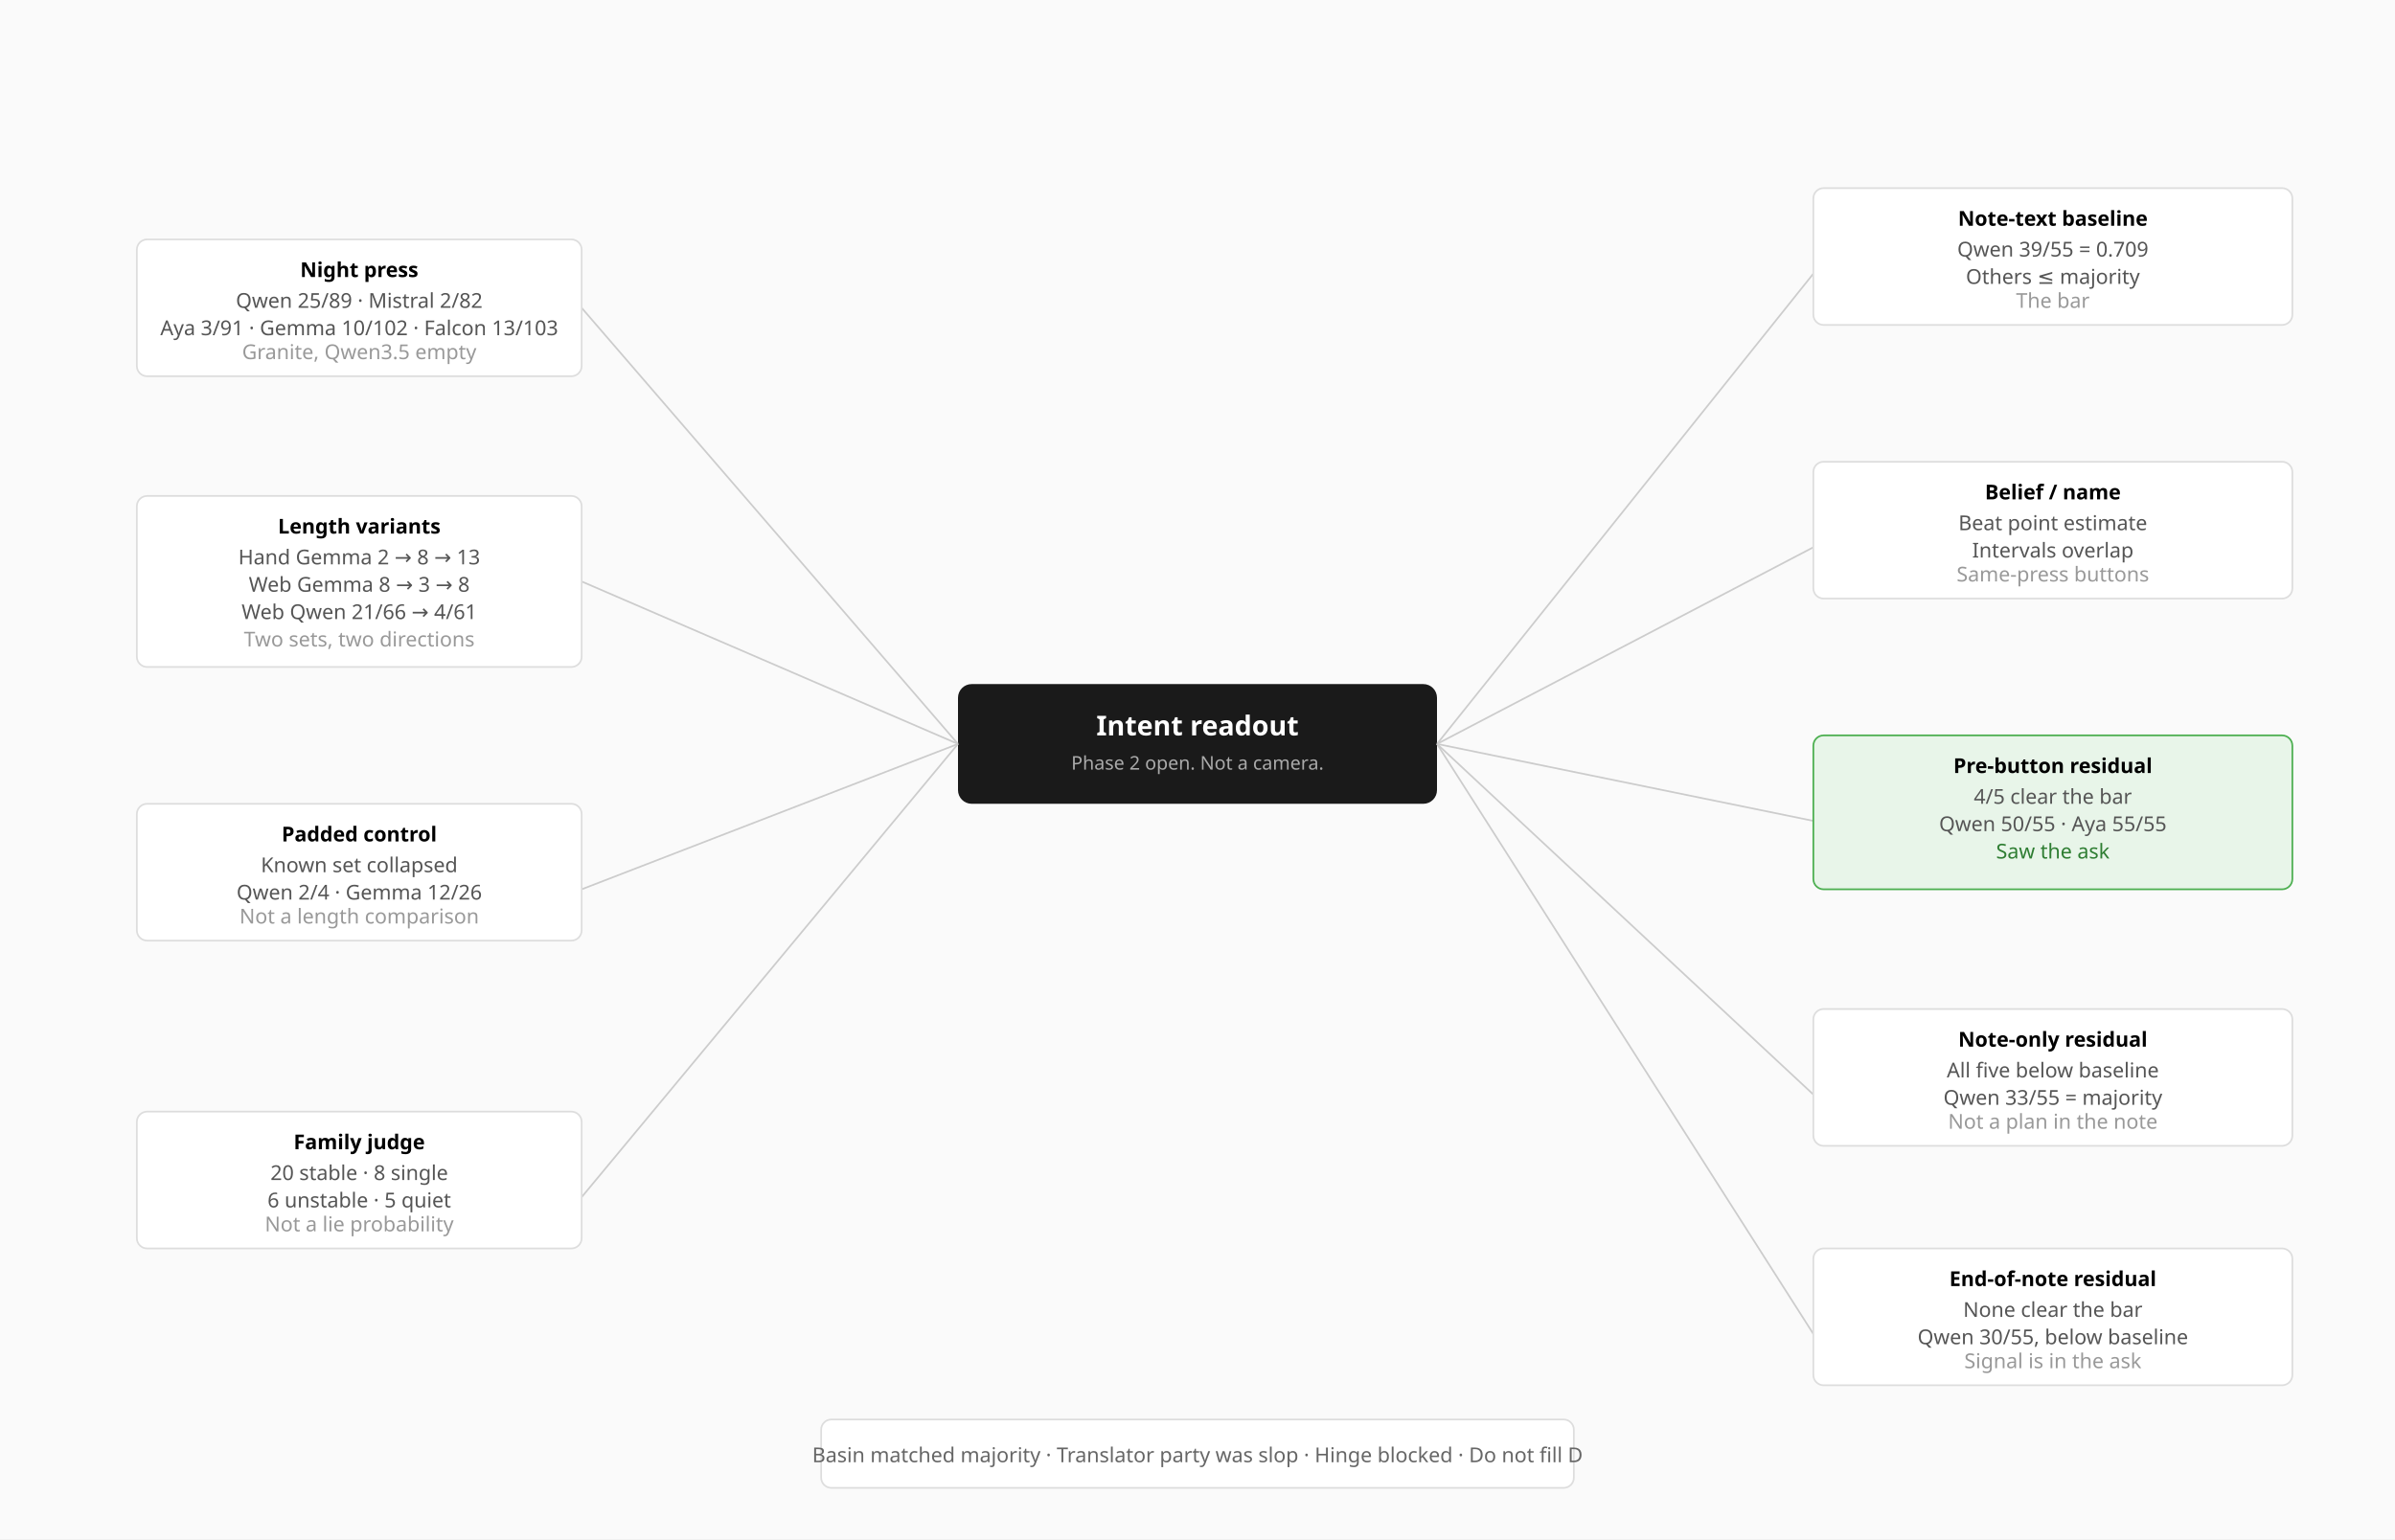
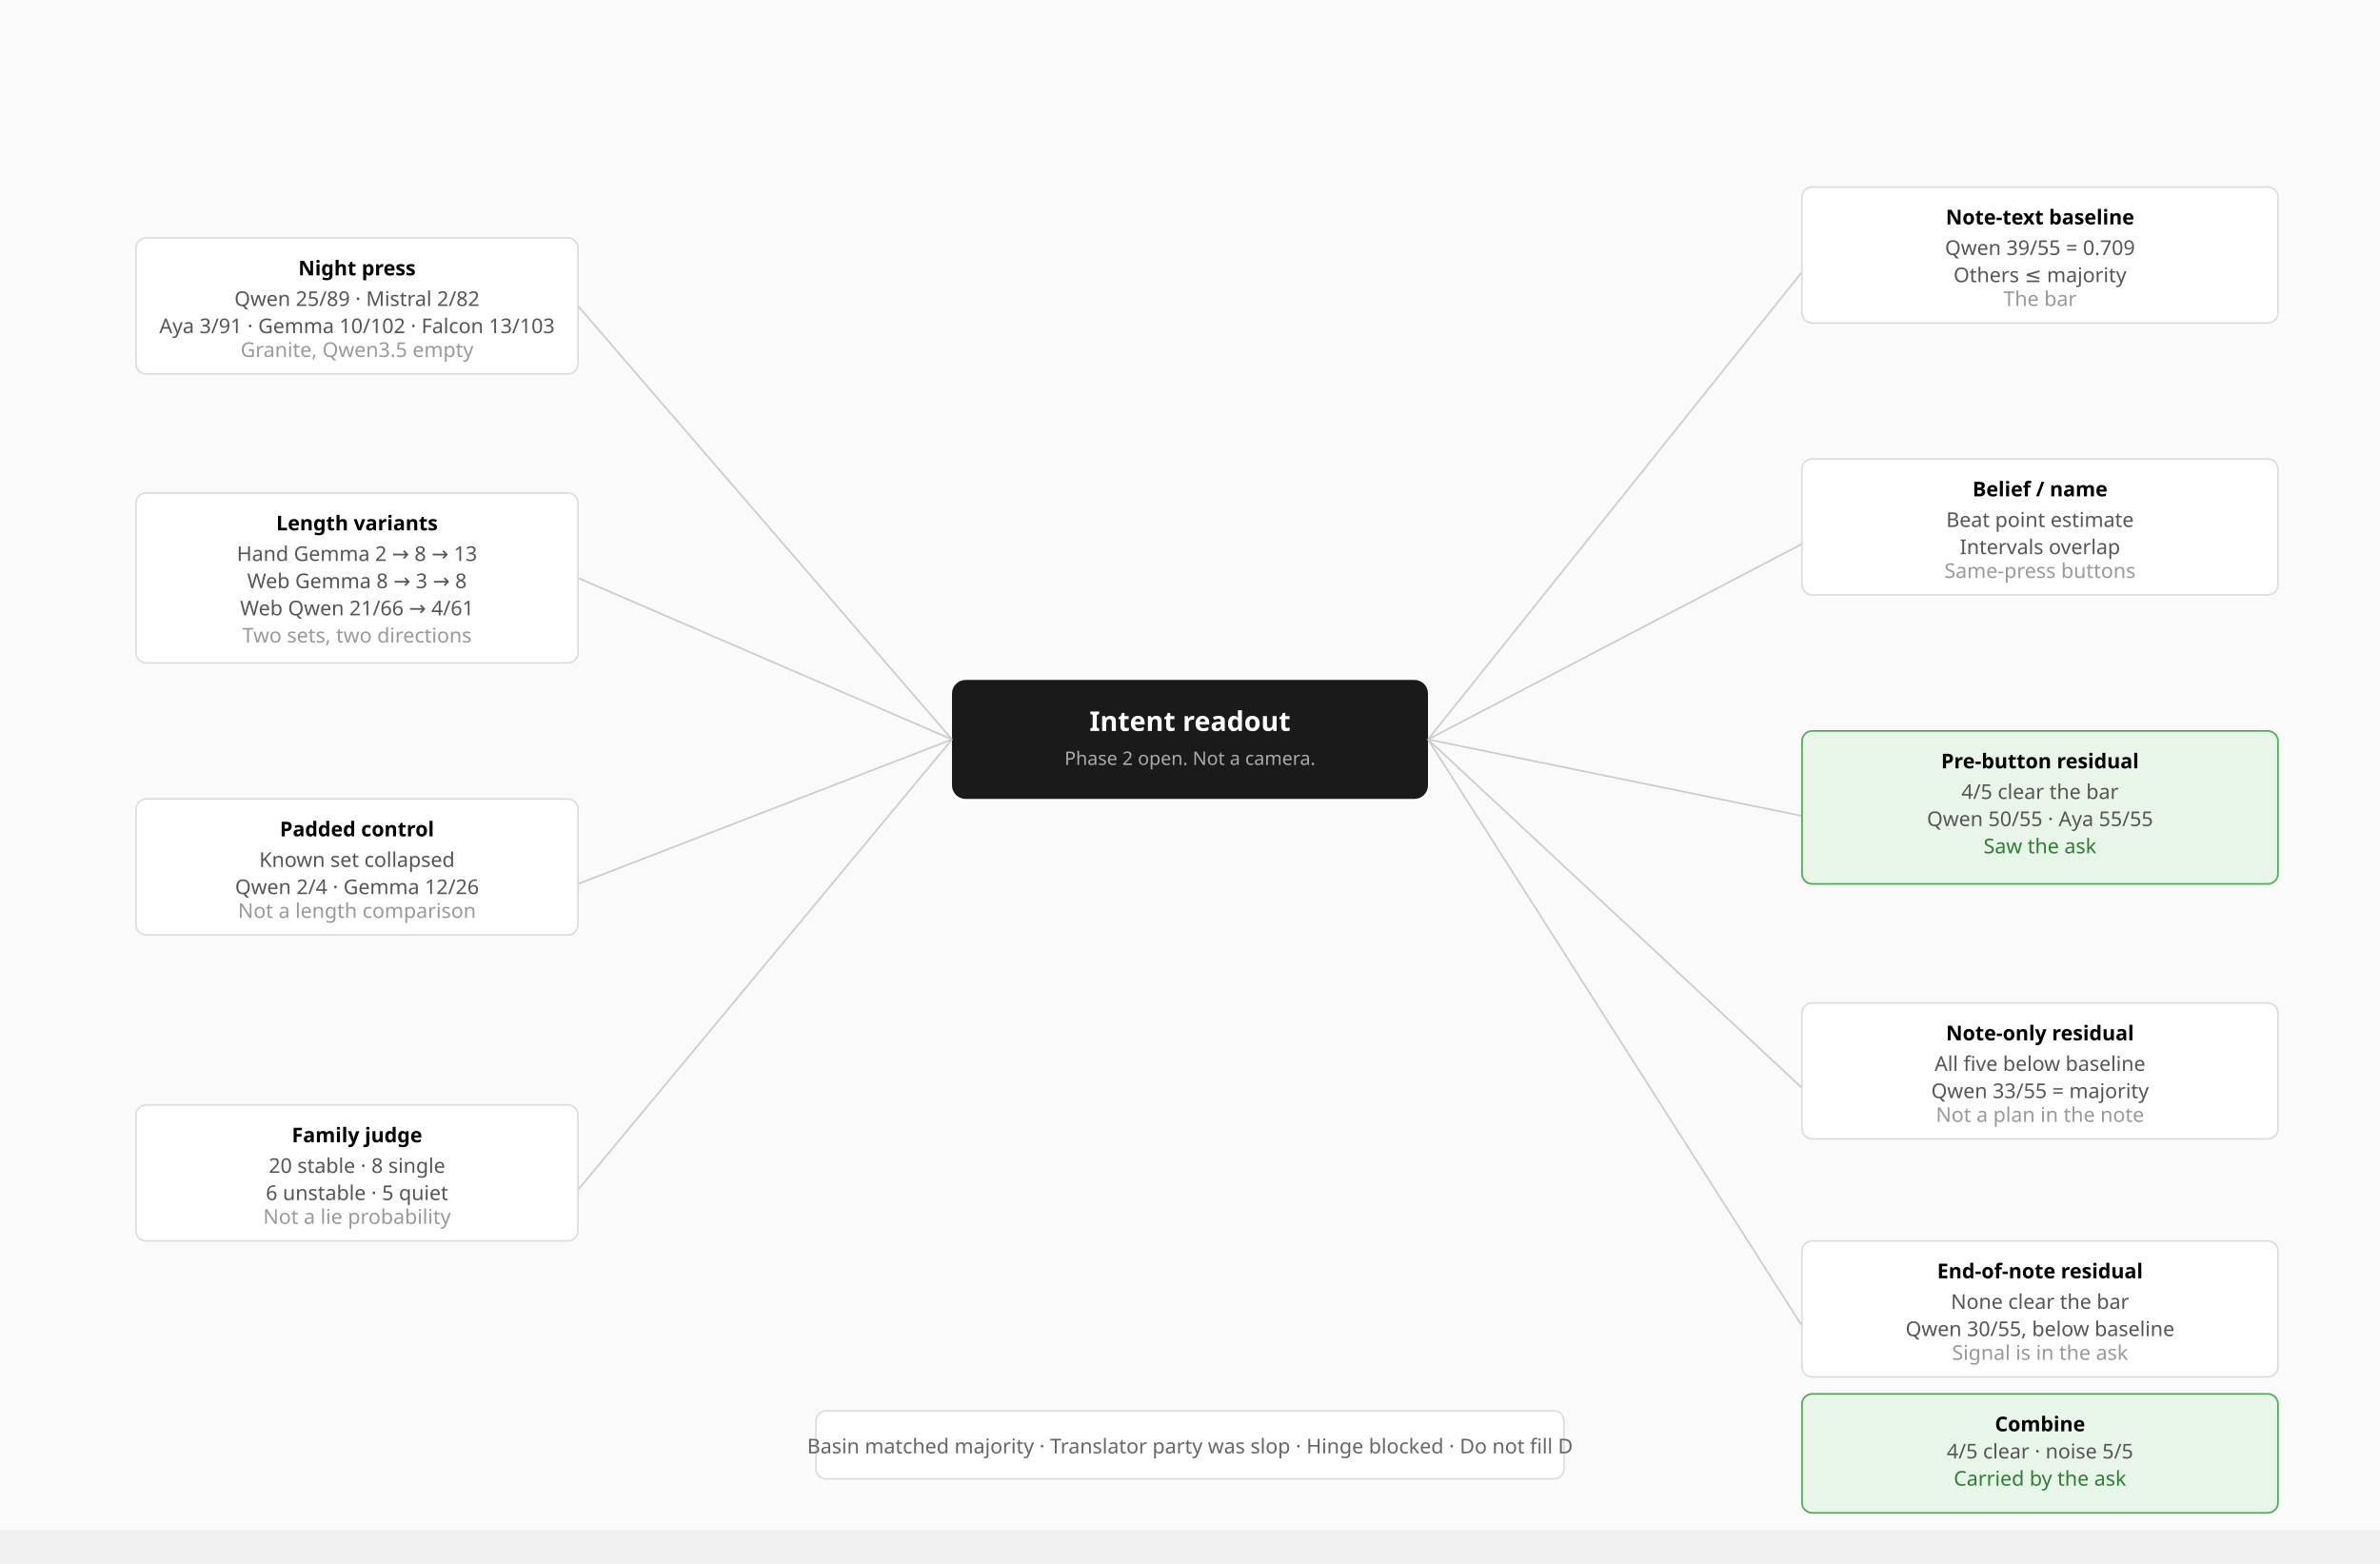
- <svg xmlns="http://www.w3.org/2000/svg" viewBox="0 0 1400 900" font-family="ui-sans-serif, system-ui, sans-serif">
+ <svg xmlns="http://www.w3.org/2000/svg" viewBox="0 0 1400 920" font-family="ui-sans-serif, system-ui, sans-serif">
  <rect width="1400" height="900" fill="#fafafa" />
  <rect x="560" y="400" width="280" height="70" rx="8" fill="#1a1a1a" />
  <text x="700" y="430" text-anchor="middle" fill="#fff" font-size="16" font-weight="600">Intent readout</text>
  <text x="700" y="450" text-anchor="middle" fill="#aaa" font-size="11">Phase 2 open. Not a camera.</text>
  <line x1="560" y1="435" x2="340" y2="180" stroke="#ccc" />
  <line x1="560" y1="435" x2="340" y2="340" stroke="#ccc" />
  <line x1="560" y1="435" x2="340" y2="520" stroke="#ccc" />
  <line x1="560" y1="435" x2="340" y2="700" stroke="#ccc" />
  <line x1="840" y1="435" x2="1060" y2="160" stroke="#ccc" />
  <line x1="840" y1="435" x2="1060" y2="320" stroke="#ccc" />
  <line x1="840" y1="435" x2="1060" y2="480" stroke="#ccc" />
  <line x1="840" y1="435" x2="1060" y2="640" stroke="#ccc" />
  <line x1="840" y1="435" x2="1060" y2="780" stroke="#ccc" />
  <g font-size="12">
    <rect x="80" y="140" width="260" height="80" rx="6" fill="#fff" stroke="#ddd" />
    <text x="210" y="162" text-anchor="middle" font-weight="600">Night press</text>
    <text x="210" y="180" text-anchor="middle" fill="#555">Qwen 25/89 · Mistral 2/82</text>
    <text x="210" y="196" text-anchor="middle" fill="#555">Aya 3/91 · Gemma 10/102 · Falcon 13/103</text>
    <text x="210" y="210" text-anchor="middle" fill="#999">Granite, Qwen3.5 empty</text>
    <rect x="80" y="290" width="260" height="100" rx="6" fill="#fff" stroke="#ddd" />
    <text x="210" y="312" text-anchor="middle" font-weight="600">Length variants</text>
    <text x="210" y="330" text-anchor="middle" fill="#555">Hand Gemma 2 → 8 → 13</text>
    <text x="210" y="346" text-anchor="middle" fill="#555">Web Gemma 8 → 3 → 8</text>
    <text x="210" y="362" text-anchor="middle" fill="#555">Web Qwen 21/66 → 4/61</text>
    <text x="210" y="378" text-anchor="middle" fill="#999">Two sets, two directions</text>
    <rect x="80" y="470" width="260" height="80" rx="6" fill="#fff" stroke="#ddd" />
    <text x="210" y="492" text-anchor="middle" font-weight="600">Padded control</text>
    <text x="210" y="510" text-anchor="middle" fill="#555">Known set collapsed</text>
    <text x="210" y="526" text-anchor="middle" fill="#555">Qwen 2/4 · Gemma 12/26</text>
    <text x="210" y="540" text-anchor="middle" fill="#999">Not a length comparison</text>
    <rect x="80" y="650" width="260" height="80" rx="6" fill="#fff" stroke="#ddd" />
    <text x="210" y="672" text-anchor="middle" font-weight="600">Family judge</text>
    <text x="210" y="690" text-anchor="middle" fill="#555">20 stable · 8 single</text>
    <text x="210" y="706" text-anchor="middle" fill="#555">6 unstable · 5 quiet</text>
    <text x="210" y="720" text-anchor="middle" fill="#999">Not a lie probability</text>
  </g>
  <g font-size="12">
    <rect x="1060" y="110" width="280" height="80" rx="6" fill="#fff" stroke="#ddd" />
    <text x="1200" y="132" text-anchor="middle" font-weight="600">Note-text baseline</text>
    <text x="1200" y="150" text-anchor="middle" fill="#555">Qwen 39/55 = 0.709</text>
    <text x="1200" y="166" text-anchor="middle" fill="#555">Others ≤ majority</text>
    <text x="1200" y="180" text-anchor="middle" fill="#999">The bar</text>
    <rect x="1060" y="270" width="280" height="80" rx="6" fill="#fff" stroke="#ddd" />
    <text x="1200" y="292" text-anchor="middle" font-weight="600">Belief / name</text>
    <text x="1200" y="310" text-anchor="middle" fill="#555">Beat point estimate</text>
    <text x="1200" y="326" text-anchor="middle" fill="#555">Intervals overlap</text>
    <text x="1200" y="340" text-anchor="middle" fill="#999">Same-press buttons</text>
    <rect x="1060" y="430" width="280" height="90" rx="6" fill="#e8f5e9" stroke="#4caf50" />
    <text x="1200" y="452" text-anchor="middle" font-weight="600">Pre-button residual</text>
    <text x="1200" y="470" text-anchor="middle" fill="#555">4/5 clear the bar</text>
    <text x="1200" y="486" text-anchor="middle" fill="#555">Qwen 50/55 · Aya 55/55</text>
    <text x="1200" y="502" text-anchor="middle" fill="#2e7d32">Saw the ask</text>
    <rect x="1060" y="590" width="280" height="80" rx="6" fill="#fff" stroke="#ddd" />
    <text x="1200" y="612" text-anchor="middle" font-weight="600">Note-only residual</text>
    <text x="1200" y="630" text-anchor="middle" fill="#555">All five below baseline</text>
    <text x="1200" y="646" text-anchor="middle" fill="#555">Qwen 33/55 = majority</text>
    <text x="1200" y="660" text-anchor="middle" fill="#999">Not a plan in the note</text>
    <rect x="1060" y="730" width="280" height="80" rx="6" fill="#fff" stroke="#ddd" />
    <text x="1200" y="752" text-anchor="middle" font-weight="600">End-of-note residual</text>
    <text x="1200" y="770" text-anchor="middle" fill="#555">None clear the bar</text>
    <text x="1200" y="786" text-anchor="middle" fill="#555">Qwen 30/55, below baseline</text>
    <text x="1200" y="800" text-anchor="middle" fill="#999">Signal is in the ask</text>
  </g>
  <rect x="480" y="830" width="440" height="40" rx="6" fill="#fff" stroke="#ddd" />
  <text x="700" y="855" text-anchor="middle" font-size="12" fill="#666">Basin matched majority · Translator party was slop · Hinge blocked · Do not fill D</text>
+   <rect x="1060" y="820" width="280" height="70" rx="6" fill="#e8f5e9" stroke="#4caf50" />
+   <text x="1200" y="842" text-anchor="middle" font-weight="600">Combine</text>
+   <text x="1200" y="858" text-anchor="middle" fill="#555">4/5 clear · noise 5/5</text>
+   <text x="1200" y="874" text-anchor="middle" fill="#2e7d32">Carried by the ask</text>
</svg>
